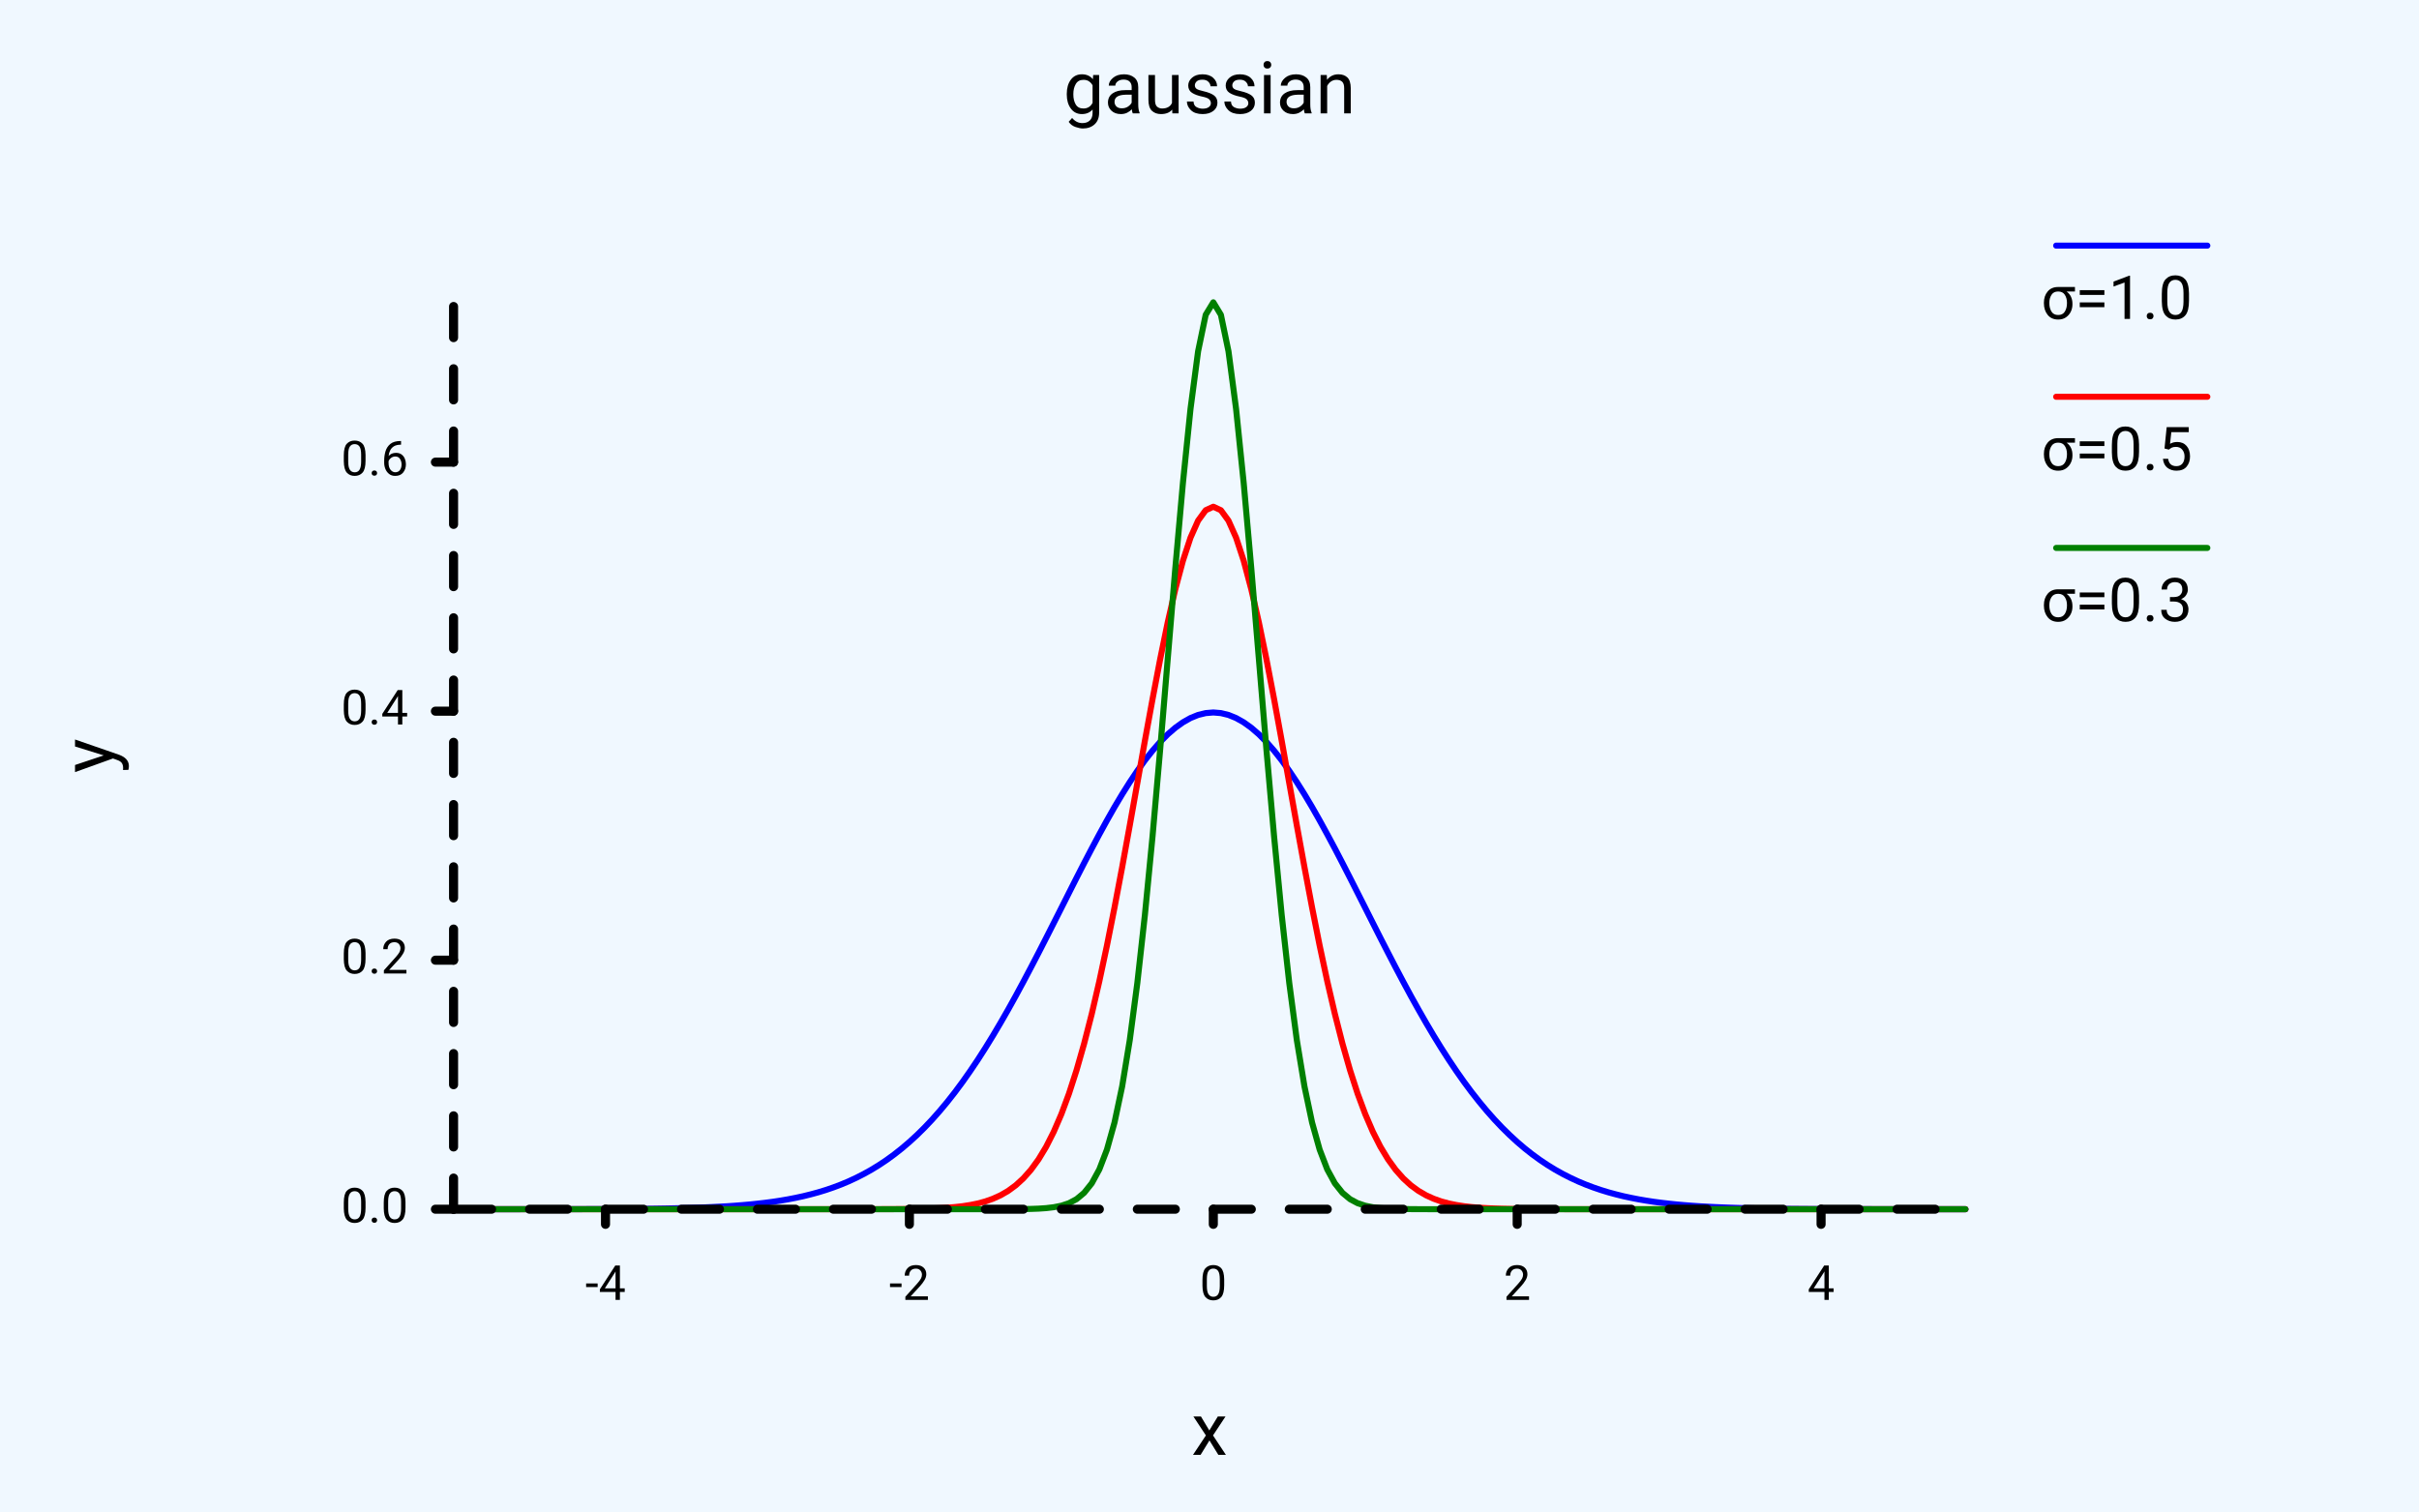
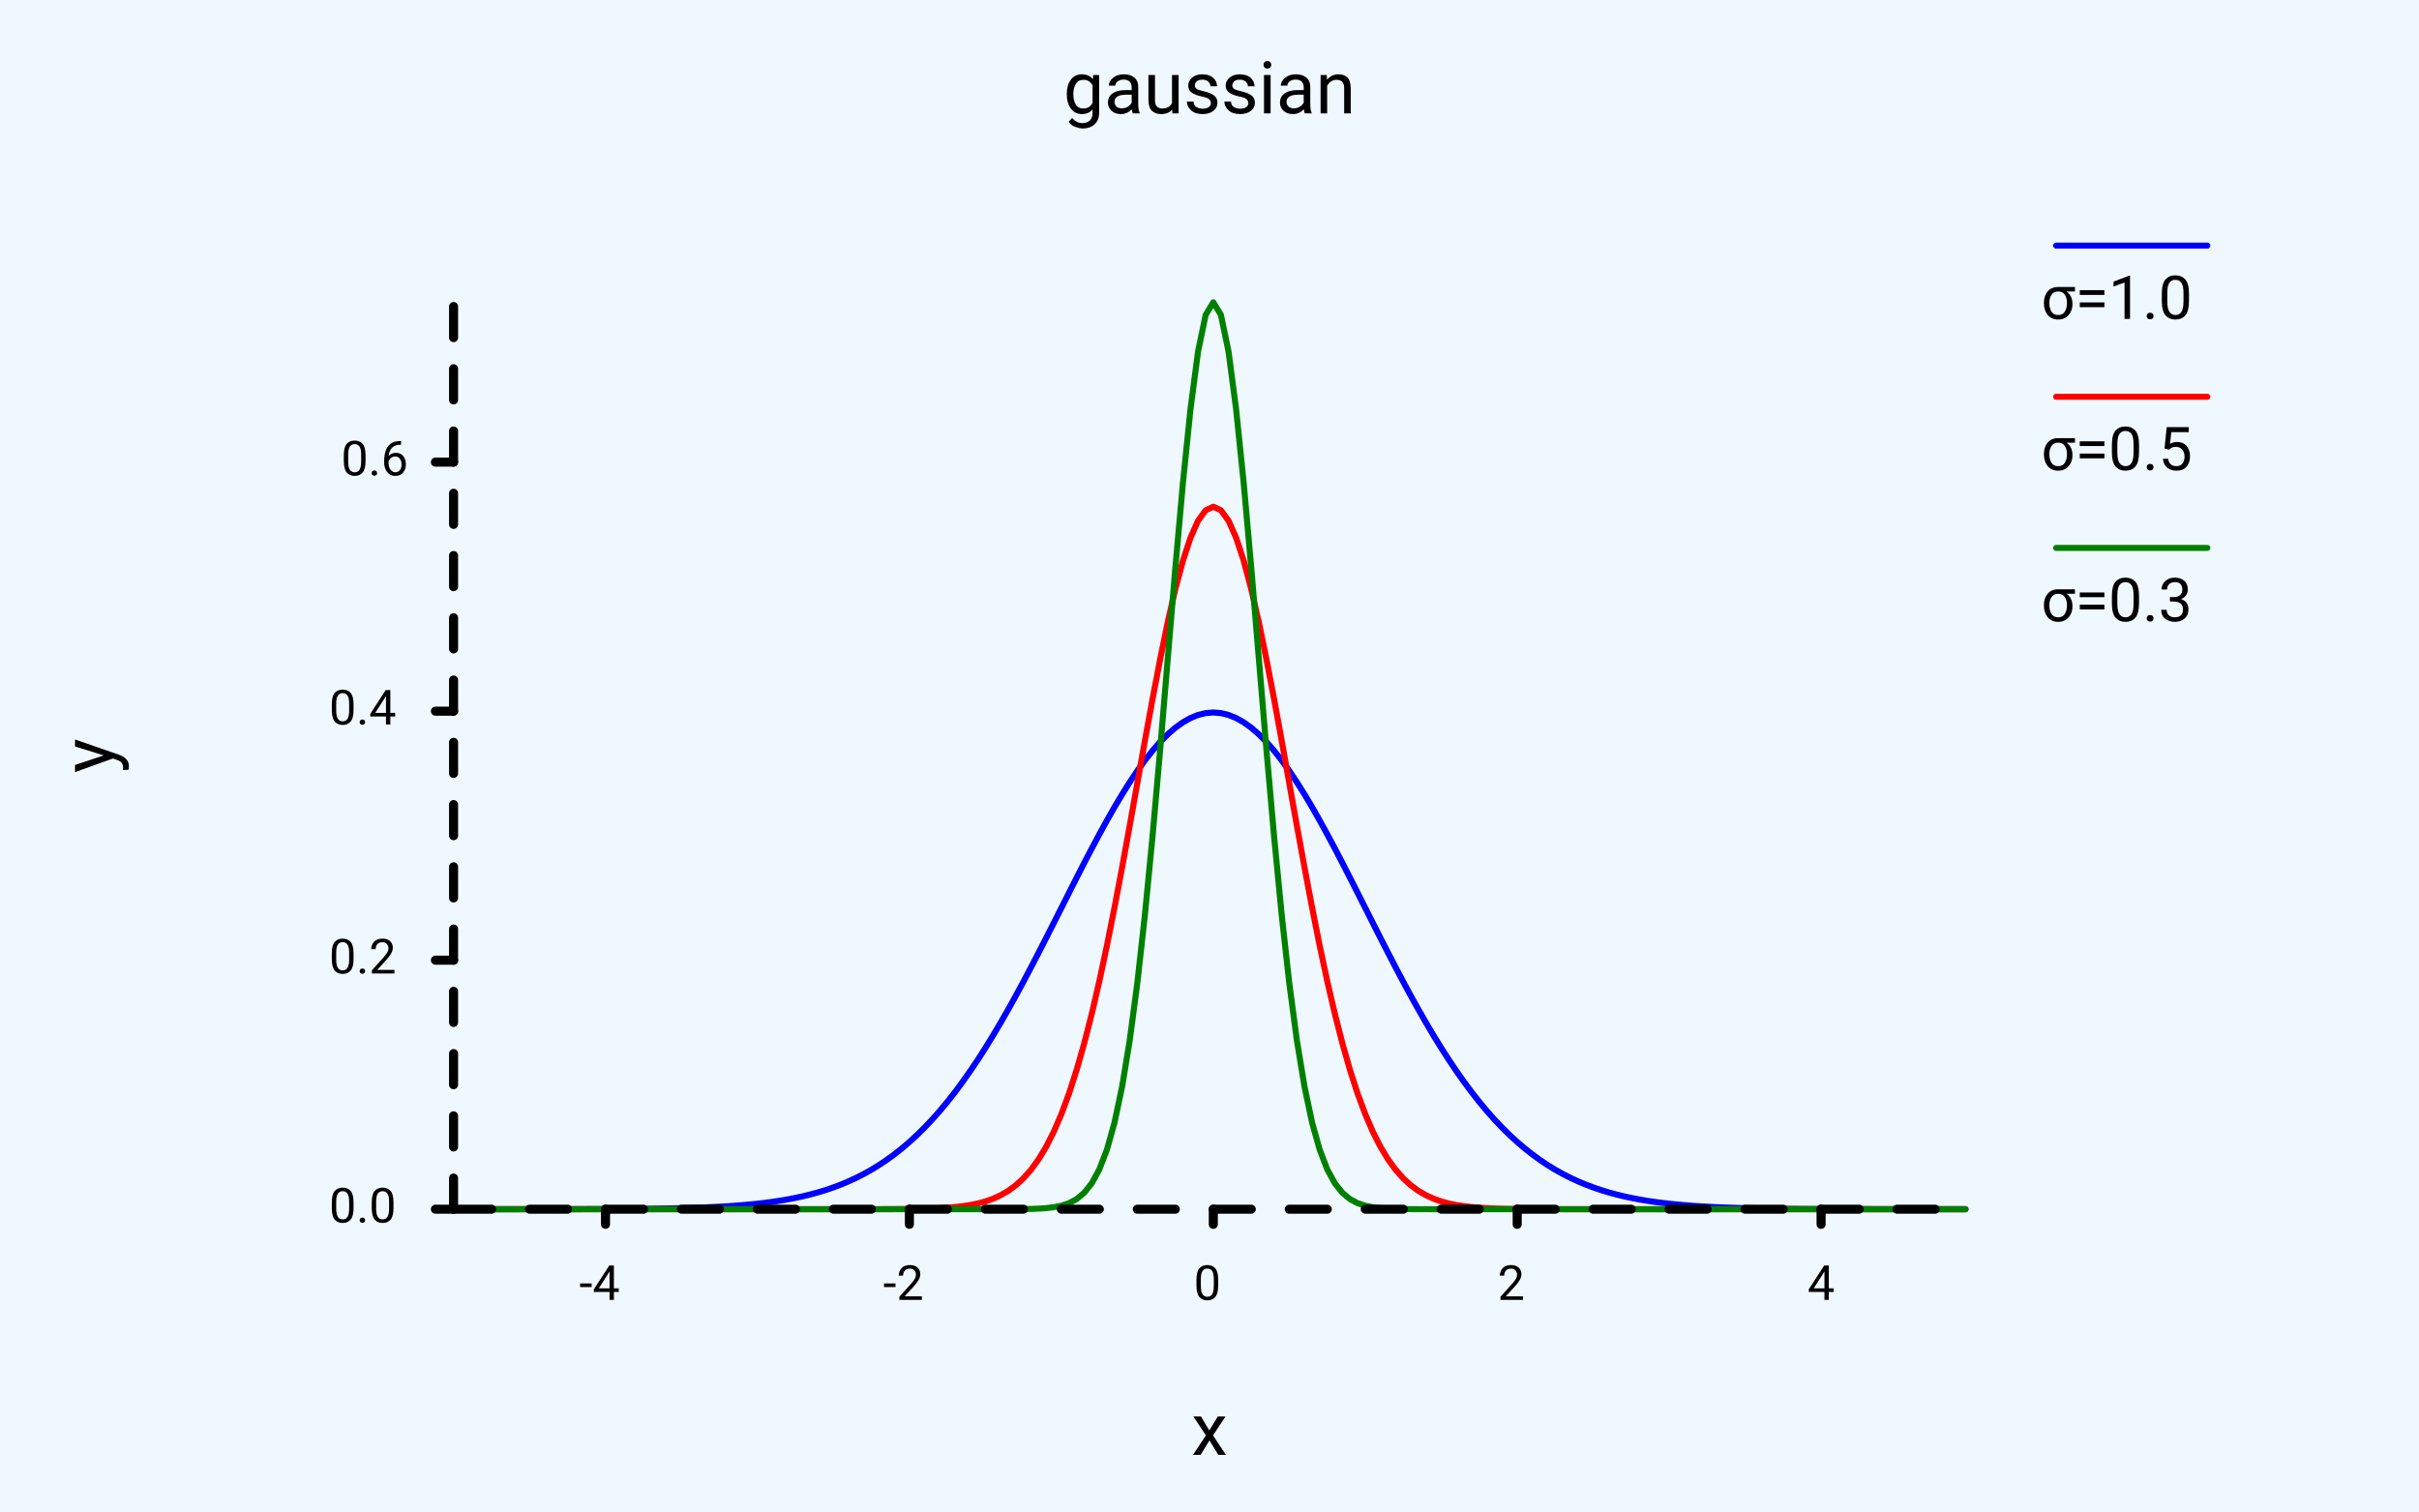
<svg xmlns="http://www.w3.org/2000/svg" class="poloto" width="800" height="500" viewBox="0 0 800 500">
  <style>
.poloto{
  stroke-linecap:round;
  stroke-linejoin:round;
  font-family:Roboto,sans-serif;
  font-size:16px;
}
.poloto_background{fill:AliceBlue;}
.poloto_scatter{stroke-width:7}
.poloto_line{stroke-width:2}
.poloto_text{fill: black;}
.poloto_name{font-size:24px;dominant-baseline:start;text-anchor:middle;}
.poloto_where{dominant-baseline:middle;text-anchor:start}
.poloto_text.poloto_legend{font-size:20px;dominant-baseline:middle;text-anchor:start;}
- .poloto_text.poloto_ticks.poloto_y{dominant-baseline:middle;text-anchor:end}
- .poloto_text.poloto_ticks.poloto_x{dominant-baseline:start;text-anchor:middle}
+ .poloto_text.poloto_ticks.poloto_y{text-anchor:end}
+ .poloto_text.poloto_ticks.poloto_x{text-anchor:middle}
.poloto_imgs.poloto_ticks{stroke: black;stroke-width:3;fill:none;stroke-dasharray:none}
.poloto_grid{stroke:gray;stroke-width:0.5}

.poloto0.poloto_stroke{stroke:blue;}
.poloto1.poloto_stroke{stroke:red;}
.poloto2.poloto_stroke{stroke:green;}
.poloto3.poloto_stroke{stroke:gold;}
.poloto4.poloto_stroke{stroke:aqua;}
.poloto5.poloto_stroke{stroke:lime;}
.poloto6.poloto_stroke{stroke:orange;}
.poloto7.poloto_stroke{stroke:chocolate;}
.poloto0.poloto_fill{fill:blue;}
.poloto1.poloto_fill{fill:red;}
.poloto2.poloto_fill{fill:green;}
.poloto3.poloto_fill{fill:gold;}
.poloto4.poloto_fill{fill:aqua;}
.poloto5.poloto_fill{fill:lime;}
.poloto6.poloto_fill{fill:orange;}
.poloto7.poloto_fill{fill:chocolate;}
	</style>
  <circle r="1e5" class="poloto_background" />
  <g id="poloto_plot0" class="poloto_plot poloto_imgs poloto_line poloto0 poloto_stroke" fill="none" stroke="black">
    <path d=" M 150.00 400.00 L 152.51 400.00 L 155.03 400.00 L 157.54 400.00 L 160.05 400.00 L 162.56 400.00 L 165.08 400.00 L 167.59 400.00 L 170.10 400.00 L 172.61 399.99 L 175.13 399.99 L 177.64 399.99 L 180.15 399.99 L 182.66 399.99 L 185.18 399.98 L 187.69 399.98 L 190.20 399.98 L 192.71 399.97 L 195.23 399.96 L 197.74 399.95 L 200.25 399.94 L 202.76 399.93 L 205.28 399.92 L 207.79 399.90 L 210.30 399.88 L 212.81 399.85 L 215.33 399.83 L 217.84 399.79 L 220.35 399.75 L 222.86 399.70 L 225.38 399.64 L 227.89 399.57 L 230.40 399.49 L 232.91 399.40 L 235.43 399.29 L 237.94 399.16 L 240.45 399.02 L 242.96 398.85 L 245.48 398.65 L 247.99 398.43 L 250.50 398.17 L 253.02 397.88 L 255.53 397.55 L 258.04 397.17 L 260.55 396.74 L 263.07 396.25 L 265.58 395.71 L 268.09 395.09 L 270.60 394.41 L 273.12 393.64 L 275.63 392.78 L 278.14 391.83 L 280.65 390.78 L 283.17 389.61 L 285.68 388.33 L 288.19 386.93 L 290.70 385.39 L 293.22 383.71 L 295.73 381.88 L 298.24 379.90 L 300.75 377.76 L 303.27 375.45 L 305.78 372.97 L 308.29 370.32 L 310.80 367.48 L 313.32 364.46 L 315.83 361.26 L 318.34 357.88 L 320.85 354.31 L 323.37 350.57 L 325.88 346.65 L 328.39 342.57 L 330.90 338.33 L 333.42 333.94 L 335.93 329.42 L 338.44 324.77 L 340.95 320.02 L 343.47 315.18 L 345.98 310.27 L 348.49 305.32 L 351.01 300.34 L 353.52 295.36 L 356.03 290.40 L 358.54 285.50 L 361.06 280.68 L 363.57 275.97 L 366.08 271.39 L 368.59 266.97 L 371.11 262.75 L 373.62 258.75 L 376.13 254.99 L 378.64 251.51 L 381.16 248.32 L 383.67 245.45 L 386.18 242.91 L 388.69 240.74 L 391.21 238.94 L 393.72 237.52 L 396.23 236.50 L 398.74 235.89 L 401.26 235.68 L 403.77 235.89 L 406.28 236.50 L 408.79 237.52 L 411.31 238.94 L 413.82 240.74 L 416.33 242.91 L 418.84 245.45 L 421.36 248.32 L 423.87 251.51 L 426.38 254.99 L 428.89 258.75 L 431.41 262.75 L 433.92 266.97 L 436.43 271.39 L 438.94 275.97 L 441.46 280.68 L 443.97 285.50 L 446.48 290.40 L 448.99 295.36 L 451.51 300.34 L 454.02 305.32 L 456.53 310.27 L 459.05 315.18 L 461.56 320.02 L 464.07 324.77 L 466.58 329.42 L 469.10 333.94 L 471.61 338.33 L 474.12 342.57 L 476.63 346.65 L 479.15 350.57 L 481.66 354.31 L 484.17 357.88 L 486.68 361.26 L 489.20 364.46 L 491.71 367.48 L 494.22 370.32 L 496.73 372.97 L 499.25 375.45 L 501.76 377.76 L 504.27 379.90 L 506.78 381.88 L 509.30 383.71 L 511.81 385.39 L 514.32 386.93 L 516.83 388.33 L 519.35 389.61 L 521.86 390.78 L 524.37 391.83 L 526.88 392.78 L 529.40 393.64 L 531.91 394.41 L 534.42 395.09 L 536.93 395.71 L 539.45 396.25 L 541.96 396.74 L 544.47 397.17 L 546.98 397.55 L 549.50 397.88 L 552.01 398.17 L 554.52 398.43 L 557.04 398.65 L 559.55 398.85 L 562.06 399.02 L 564.57 399.16 L 567.09 399.29 L 569.60 399.40 L 572.11 399.49 L 574.62 399.57 L 577.14 399.64 L 579.65 399.70 L 582.16 399.75 L 584.67 399.79 L 587.19 399.83 L 589.70 399.85 L 592.21 399.88 L 594.72 399.90 L 597.24 399.92 L 599.75 399.93 L 602.26 399.94 L 604.77 399.95 L 607.29 399.96 L 609.80 399.97 L 612.31 399.98 L 614.82 399.98 L 617.34 399.98 L 619.85 399.99 L 622.36 399.99 L 624.87 399.99 L 627.39 399.99 L 629.90 399.99 L 632.41 400.00 L 634.92 400.00 L 637.44 400.00 L 639.95 400.00 L 642.46 400.00 L 644.97 400.00 L 647.49 400.00 L 650.00 400.00" />
  </g>
  <g id="poloto_plot1" class="poloto_plot poloto_imgs poloto_line poloto1 poloto_stroke" fill="none" stroke="black">
    <path d=" M 150.00 400.00 L 152.51 400.00 L 155.03 400.00 L 157.54 400.00 L 160.05 400.00 L 162.56 400.00 L 165.08 400.00 L 167.59 400.00 L 170.10 400.00 L 172.61 400.00 L 175.13 400.00 L 177.64 400.00 L 180.15 400.00 L 182.66 400.00 L 185.18 400.00 L 187.69 400.00 L 190.20 400.00 L 192.71 400.00 L 195.23 400.00 L 197.74 400.00 L 200.25 400.00 L 202.76 400.00 L 205.28 400.00 L 207.79 400.00 L 210.30 400.00 L 212.81 400.00 L 215.33 400.00 L 217.84 400.00 L 220.35 400.00 L 222.86 400.00 L 225.38 400.00 L 227.89 400.00 L 230.40 400.00 L 232.91 400.00 L 235.43 400.00 L 237.94 400.00 L 240.45 400.00 L 242.96 400.00 L 245.48 400.00 L 247.99 400.00 L 250.50 400.00 L 253.02 400.00 L 255.53 400.00 L 258.04 400.00 L 260.55 400.00 L 263.07 400.00 L 265.58 400.00 L 268.09 400.00 L 270.60 400.00 L 273.12 400.00 L 275.63 400.00 L 278.14 400.00 L 280.65 400.00 L 283.17 400.00 L 285.68 399.99 L 288.19 399.99 L 290.70 399.99 L 293.22 399.98 L 295.73 399.97 L 298.24 399.95 L 300.75 399.92 L 303.27 399.88 L 305.78 399.83 L 308.29 399.75 L 310.80 399.64 L 313.32 399.49 L 315.83 399.28 L 318.34 399.00 L 320.85 398.61 L 323.37 398.10 L 325.88 397.42 L 328.39 396.53 L 330.90 395.39 L 333.42 393.93 L 335.93 392.09 L 338.44 389.79 L 340.95 386.96 L 343.47 383.50 L 345.98 379.34 L 348.49 374.38 L 351.01 368.55 L 353.52 361.78 L 356.03 354.01 L 358.54 345.22 L 361.06 335.39 L 363.57 324.56 L 366.08 312.79 L 368.59 300.18 L 371.11 286.89 L 373.62 273.10 L 376.13 259.06 L 378.64 245.01 L 381.16 231.26 L 383.67 218.12 L 386.18 205.90 L 388.69 194.93 L 391.21 185.49 L 393.72 177.85 L 396.23 172.22 L 398.74 168.78 L 401.26 167.62 L 403.77 168.78 L 406.28 172.22 L 408.79 177.85 L 411.31 185.49 L 413.82 194.93 L 416.33 205.90 L 418.84 218.12 L 421.36 231.26 L 423.87 245.01 L 426.38 259.06 L 428.89 273.10 L 431.41 286.89 L 433.92 300.18 L 436.43 312.79 L 438.94 324.56 L 441.46 335.39 L 443.97 345.22 L 446.48 354.01 L 448.99 361.78 L 451.51 368.55 L 454.02 374.38 L 456.53 379.34 L 459.05 383.50 L 461.56 386.96 L 464.07 389.79 L 466.58 392.09 L 469.10 393.93 L 471.61 395.39 L 474.12 396.53 L 476.63 397.42 L 479.15 398.10 L 481.66 398.61 L 484.17 399.00 L 486.68 399.28 L 489.20 399.49 L 491.71 399.64 L 494.22 399.75 L 496.73 399.83 L 499.25 399.88 L 501.76 399.92 L 504.27 399.95 L 506.78 399.97 L 509.30 399.98 L 511.81 399.99 L 514.32 399.99 L 516.83 399.99 L 519.35 400.00 L 521.86 400.00 L 524.37 400.00 L 526.88 400.00 L 529.40 400.00 L 531.91 400.00 L 534.42 400.00 L 536.93 400.00 L 539.45 400.00 L 541.96 400.00 L 544.47 400.00 L 546.98 400.00 L 549.50 400.00 L 552.01 400.00 L 554.52 400.00 L 557.04 400.00 L 559.55 400.00 L 562.06 400.00 L 564.57 400.00 L 567.09 400.00 L 569.60 400.00 L 572.11 400.00 L 574.62 400.00 L 577.14 400.00 L 579.65 400.00 L 582.16 400.00 L 584.67 400.00 L 587.19 400.00 L 589.70 400.00 L 592.21 400.00 L 594.72 400.00 L 597.24 400.00 L 599.75 400.00 L 602.26 400.00 L 604.77 400.00 L 607.29 400.00 L 609.80 400.00 L 612.31 400.00 L 614.82 400.00 L 617.34 400.00 L 619.85 400.00 L 622.36 400.00 L 624.87 400.00 L 627.39 400.00 L 629.90 400.00 L 632.41 400.00 L 634.92 400.00 L 637.44 400.00 L 639.95 400.00 L 642.46 400.00 L 644.97 400.00 L 647.49 400.00 L 650.00 400.00" />
  </g>
  <g id="poloto_plot2" class="poloto_plot poloto_imgs poloto_line poloto2 poloto_stroke" fill="none" stroke="black">
    <path d=" M 150.00 400.00 L 152.51 400.00 L 155.03 400.00 L 157.54 400.00 L 160.05 400.00 L 162.56 400.00 L 165.08 400.00 L 167.59 400.00 L 170.10 400.00 L 172.61 400.00 L 175.13 400.00 L 177.64 400.00 L 180.15 400.00 L 182.66 400.00 L 185.18 400.00 L 187.69 400.00 L 190.20 400.00 L 192.71 400.00 L 195.23 400.00 L 197.74 400.00 L 200.25 400.00 L 202.76 400.00 L 205.28 400.00 L 207.79 400.00 L 210.30 400.00 L 212.81 400.00 L 215.33 400.00 L 217.84 400.00 L 220.35 400.00 L 222.86 400.00 L 225.38 400.00 L 227.89 400.00 L 230.40 400.00 L 232.91 400.00 L 235.43 400.00 L 237.94 400.00 L 240.45 400.00 L 242.96 400.00 L 245.48 400.00 L 247.99 400.00 L 250.50 400.00 L 253.02 400.00 L 255.53 400.00 L 258.04 400.00 L 260.55 400.00 L 263.07 400.00 L 265.58 400.00 L 268.09 400.00 L 270.60 400.00 L 273.12 400.00 L 275.63 400.00 L 278.14 400.00 L 280.65 400.00 L 283.17 400.00 L 285.68 400.00 L 288.19 400.00 L 290.70 400.00 L 293.22 400.00 L 295.73 400.00 L 298.24 400.00 L 300.75 400.00 L 303.27 400.00 L 305.78 400.00 L 308.29 400.00 L 310.80 400.00 L 313.32 400.00 L 315.83 400.00 L 318.34 400.00 L 320.85 400.00 L 323.37 400.00 L 325.88 400.00 L 328.39 400.00 L 330.90 399.99 L 333.42 399.99 L 335.93 399.97 L 338.44 399.95 L 340.95 399.90 L 343.47 399.81 L 345.98 399.64 L 348.49 399.34 L 351.01 398.84 L 353.52 398.01 L 356.03 396.67 L 358.54 394.58 L 361.06 391.43 L 363.57 386.82 L 366.08 380.28 L 368.59 371.31 L 371.11 359.40 L 373.62 344.12 L 376.13 325.19 L 378.64 302.60 L 381.16 276.67 L 383.67 248.10 L 386.18 218.04 L 388.69 188.01 L 391.21 159.78 L 393.72 135.25 L 396.23 116.21 L 398.74 104.14 L 401.26 100.00 L 403.77 104.14 L 406.28 116.21 L 408.79 135.25 L 411.31 159.78 L 413.82 188.01 L 416.33 218.04 L 418.84 248.10 L 421.36 276.67 L 423.87 302.60 L 426.38 325.19 L 428.89 344.12 L 431.41 359.40 L 433.92 371.31 L 436.43 380.28 L 438.94 386.82 L 441.46 391.43 L 443.97 394.58 L 446.48 396.67 L 448.99 398.01 L 451.51 398.84 L 454.02 399.34 L 456.53 399.64 L 459.05 399.81 L 461.56 399.90 L 464.07 399.95 L 466.58 399.97 L 469.10 399.99 L 471.61 399.99 L 474.12 400.00 L 476.63 400.00 L 479.15 400.00 L 481.66 400.00 L 484.17 400.00 L 486.68 400.00 L 489.20 400.00 L 491.71 400.00 L 494.22 400.00 L 496.73 400.00 L 499.25 400.00 L 501.76 400.00 L 504.27 400.00 L 506.78 400.00 L 509.30 400.00 L 511.81 400.00 L 514.32 400.00 L 516.83 400.00 L 519.35 400.00 L 521.86 400.00 L 524.37 400.00 L 526.88 400.00 L 529.40 400.00 L 531.91 400.00 L 534.42 400.00 L 536.93 400.00 L 539.45 400.00 L 541.96 400.00 L 544.47 400.00 L 546.98 400.00 L 549.50 400.00 L 552.01 400.00 L 554.52 400.00 L 557.04 400.00 L 559.55 400.00 L 562.06 400.00 L 564.57 400.00 L 567.09 400.00 L 569.60 400.00 L 572.11 400.00 L 574.62 400.00 L 577.14 400.00 L 579.65 400.00 L 582.16 400.00 L 584.67 400.00 L 587.19 400.00 L 589.70 400.00 L 592.21 400.00 L 594.72 400.00 L 597.24 400.00 L 599.75 400.00 L 602.26 400.00 L 604.77 400.00 L 607.29 400.00 L 609.80 400.00 L 612.31 400.00 L 614.82 400.00 L 617.34 400.00 L 619.85 400.00 L 622.36 400.00 L 624.87 400.00 L 627.39 400.00 L 629.90 400.00 L 632.41 400.00 L 634.92 400.00 L 637.44 400.00 L 639.95 400.00 L 642.46 400.00 L 644.97 400.00 L 647.49 400.00 L 650.00 400.00" />
  </g>
  <g class="poloto_legend poloto_imgs poloto_line poloto0 poloto_stroke">
    <line x1="680" x2="730" y1="81.25" y2="81.25" />
  </g>
  <g class="poloto_legend poloto_imgs poloto_line poloto1 poloto_stroke">
    <line x1="680" x2="730" y1="131.25" y2="131.25" />
  </g>
  <g class="poloto_legend poloto_imgs poloto_line poloto2 poloto_stroke">
    <line x1="680" x2="730" y1="181.25" y2="181.25" />
  </g>
-   <text class="poloto_legend poloto_text poloto_line poloto0" x="675" y="100">σ=1.0</text>
-   <text class="poloto_legend poloto_text poloto_line poloto1" x="675" y="150">σ=0.5</text>
-   <text class="poloto_legend poloto_text poloto_line poloto2" x="675" y="200">σ=0.3</text>
+   <text dominant-baseline="middle" class="poloto_legend poloto_text poloto_line poloto0" x="675" y="100">σ=1.0</text>
+   <text dominant-baseline="middle" class="poloto_legend poloto_text poloto_line poloto1" x="675" y="150">σ=0.5</text>
+   <text dominant-baseline="middle" class="poloto_legend poloto_text poloto_line poloto2" x="675" y="200">σ=0.3</text>
  <text class="poloto_text poloto_name poloto_title" x="400.00" y="37.50">gaussian</text>
  <text class="poloto_text poloto_name poloto_x" x="400.00" y="481.25">x</text>
  <text class="poloto_text poloto_name poloto_y" x="37.50" y="250.00" transform="rotate(-90,37.50,250.00)">y</text>
-   <g class="poloto_text poloto_ticks poloto_y">
-     <text x="135.00" y="400.00">0.0</text>
-     <text x="135.00" y="317.62">0.2</text>
-     <text x="135.00" y="235.25">0.4</text>
-     <text x="135.00" y="152.87">0.6</text>
-   </g>
+   <text dominant-baseline="middle" class="poloto_text poloto_ticks poloto_y">
+     <tspan x="135.00" y="400.00">0.0</tspan>
+     <tspan x="135.00" y="317.62">0.2</tspan>
+     <tspan x="135.00" y="235.25">0.4</tspan>
+     <tspan x="135.00" y="152.87">0.6</tspan>
+   </text>
  <g class="poloto_imgs poloto_ticks poloto_y">
    <line x1="150.00" x2="144.00" y1="400.00" y2="400.00" />
    <line x1="150.00" x2="144.00" y1="317.62" y2="317.62" />
    <line x1="150.00" x2="144.00" y1="235.25" y2="235.25" />
    <line x1="150.00" x2="144.00" y1="152.87" y2="152.87" />
  </g>
-   <g class="poloto_text poloto_ticks poloto_x">
-     <text x="200.25" y="430.00">-4</text>
-     <text x="300.75" y="430.00">-2</text>
-     <text x="401.26" y="430.00">0</text>
-     <text x="501.76" y="430.00">2</text>
-     <text x="602.26" y="430.00">4</text>
-   </g>
+   <text dominant-baseline="start" class="poloto_text poloto_ticks poloto_x">
+     <tspan x="200.25" y="430.00">-4</tspan>
+     <tspan x="300.75" y="430.00">-2</tspan>
+     <tspan x="401.26" y="430.00">0</tspan>
+     <tspan x="501.76" y="430.00">2</tspan>
+     <tspan x="602.26" y="430.00">4</tspan>
+   </text>
  <g class="poloto_imgs poloto_ticks poloto_x">
    <line x1="200.25" x2="200.25" y1="400.00" y2="405.00" />
    <line x1="300.75" x2="300.75" y1="400.00" y2="405.00" />
    <line x1="401.26" x2="401.26" y1="400.00" y2="405.00" />
    <line x1="501.76" x2="501.76" y1="400.00" y2="405.00" />
    <line x1="602.26" x2="602.26" y1="400.00" y2="405.00" />
  </g>
  <path class="poloto_imgs poloto_ticks poloto_x" style="stroke-dasharray:12.563;stroke-dashoffset:-50.251;" d=" M 150.00 400.00 L 650.00 400.00" />
  <path class="poloto_imgs poloto_ticks poloto_y" style="stroke-dasharray:10.297;stroke-dashoffset:-0;" d=" M 150.00 400.00 L 150.00 100.00" />
</svg>
